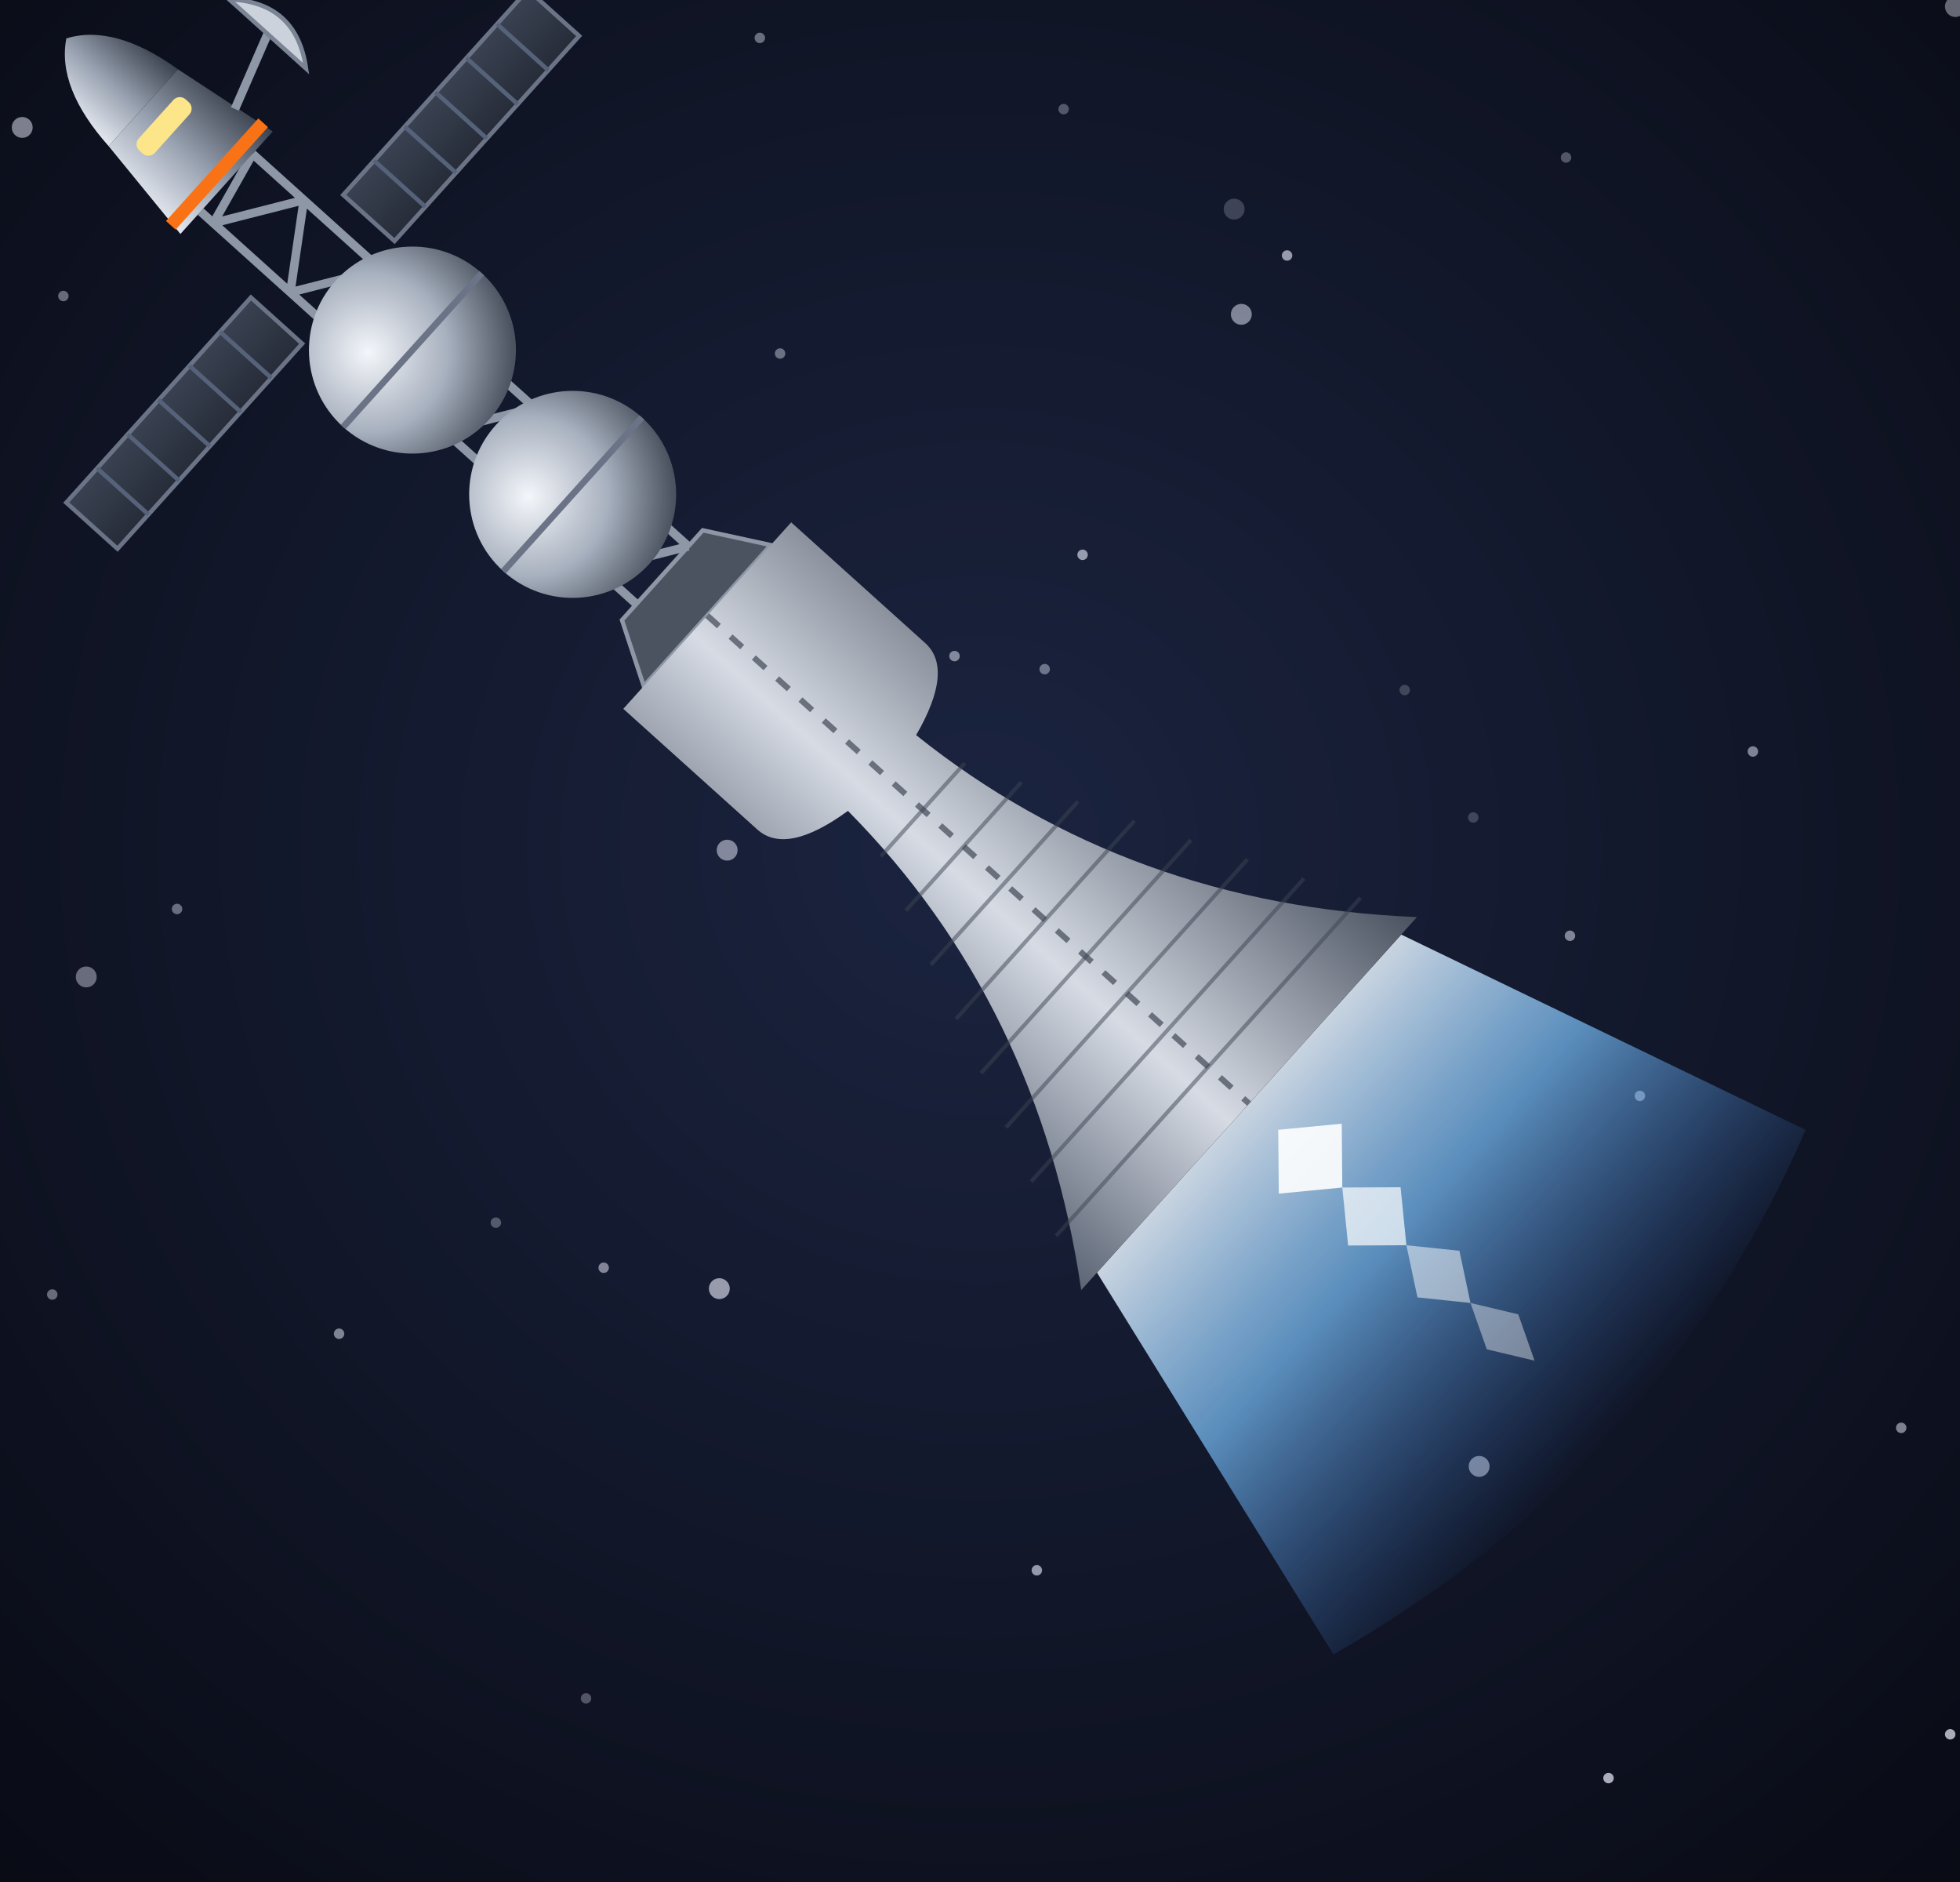
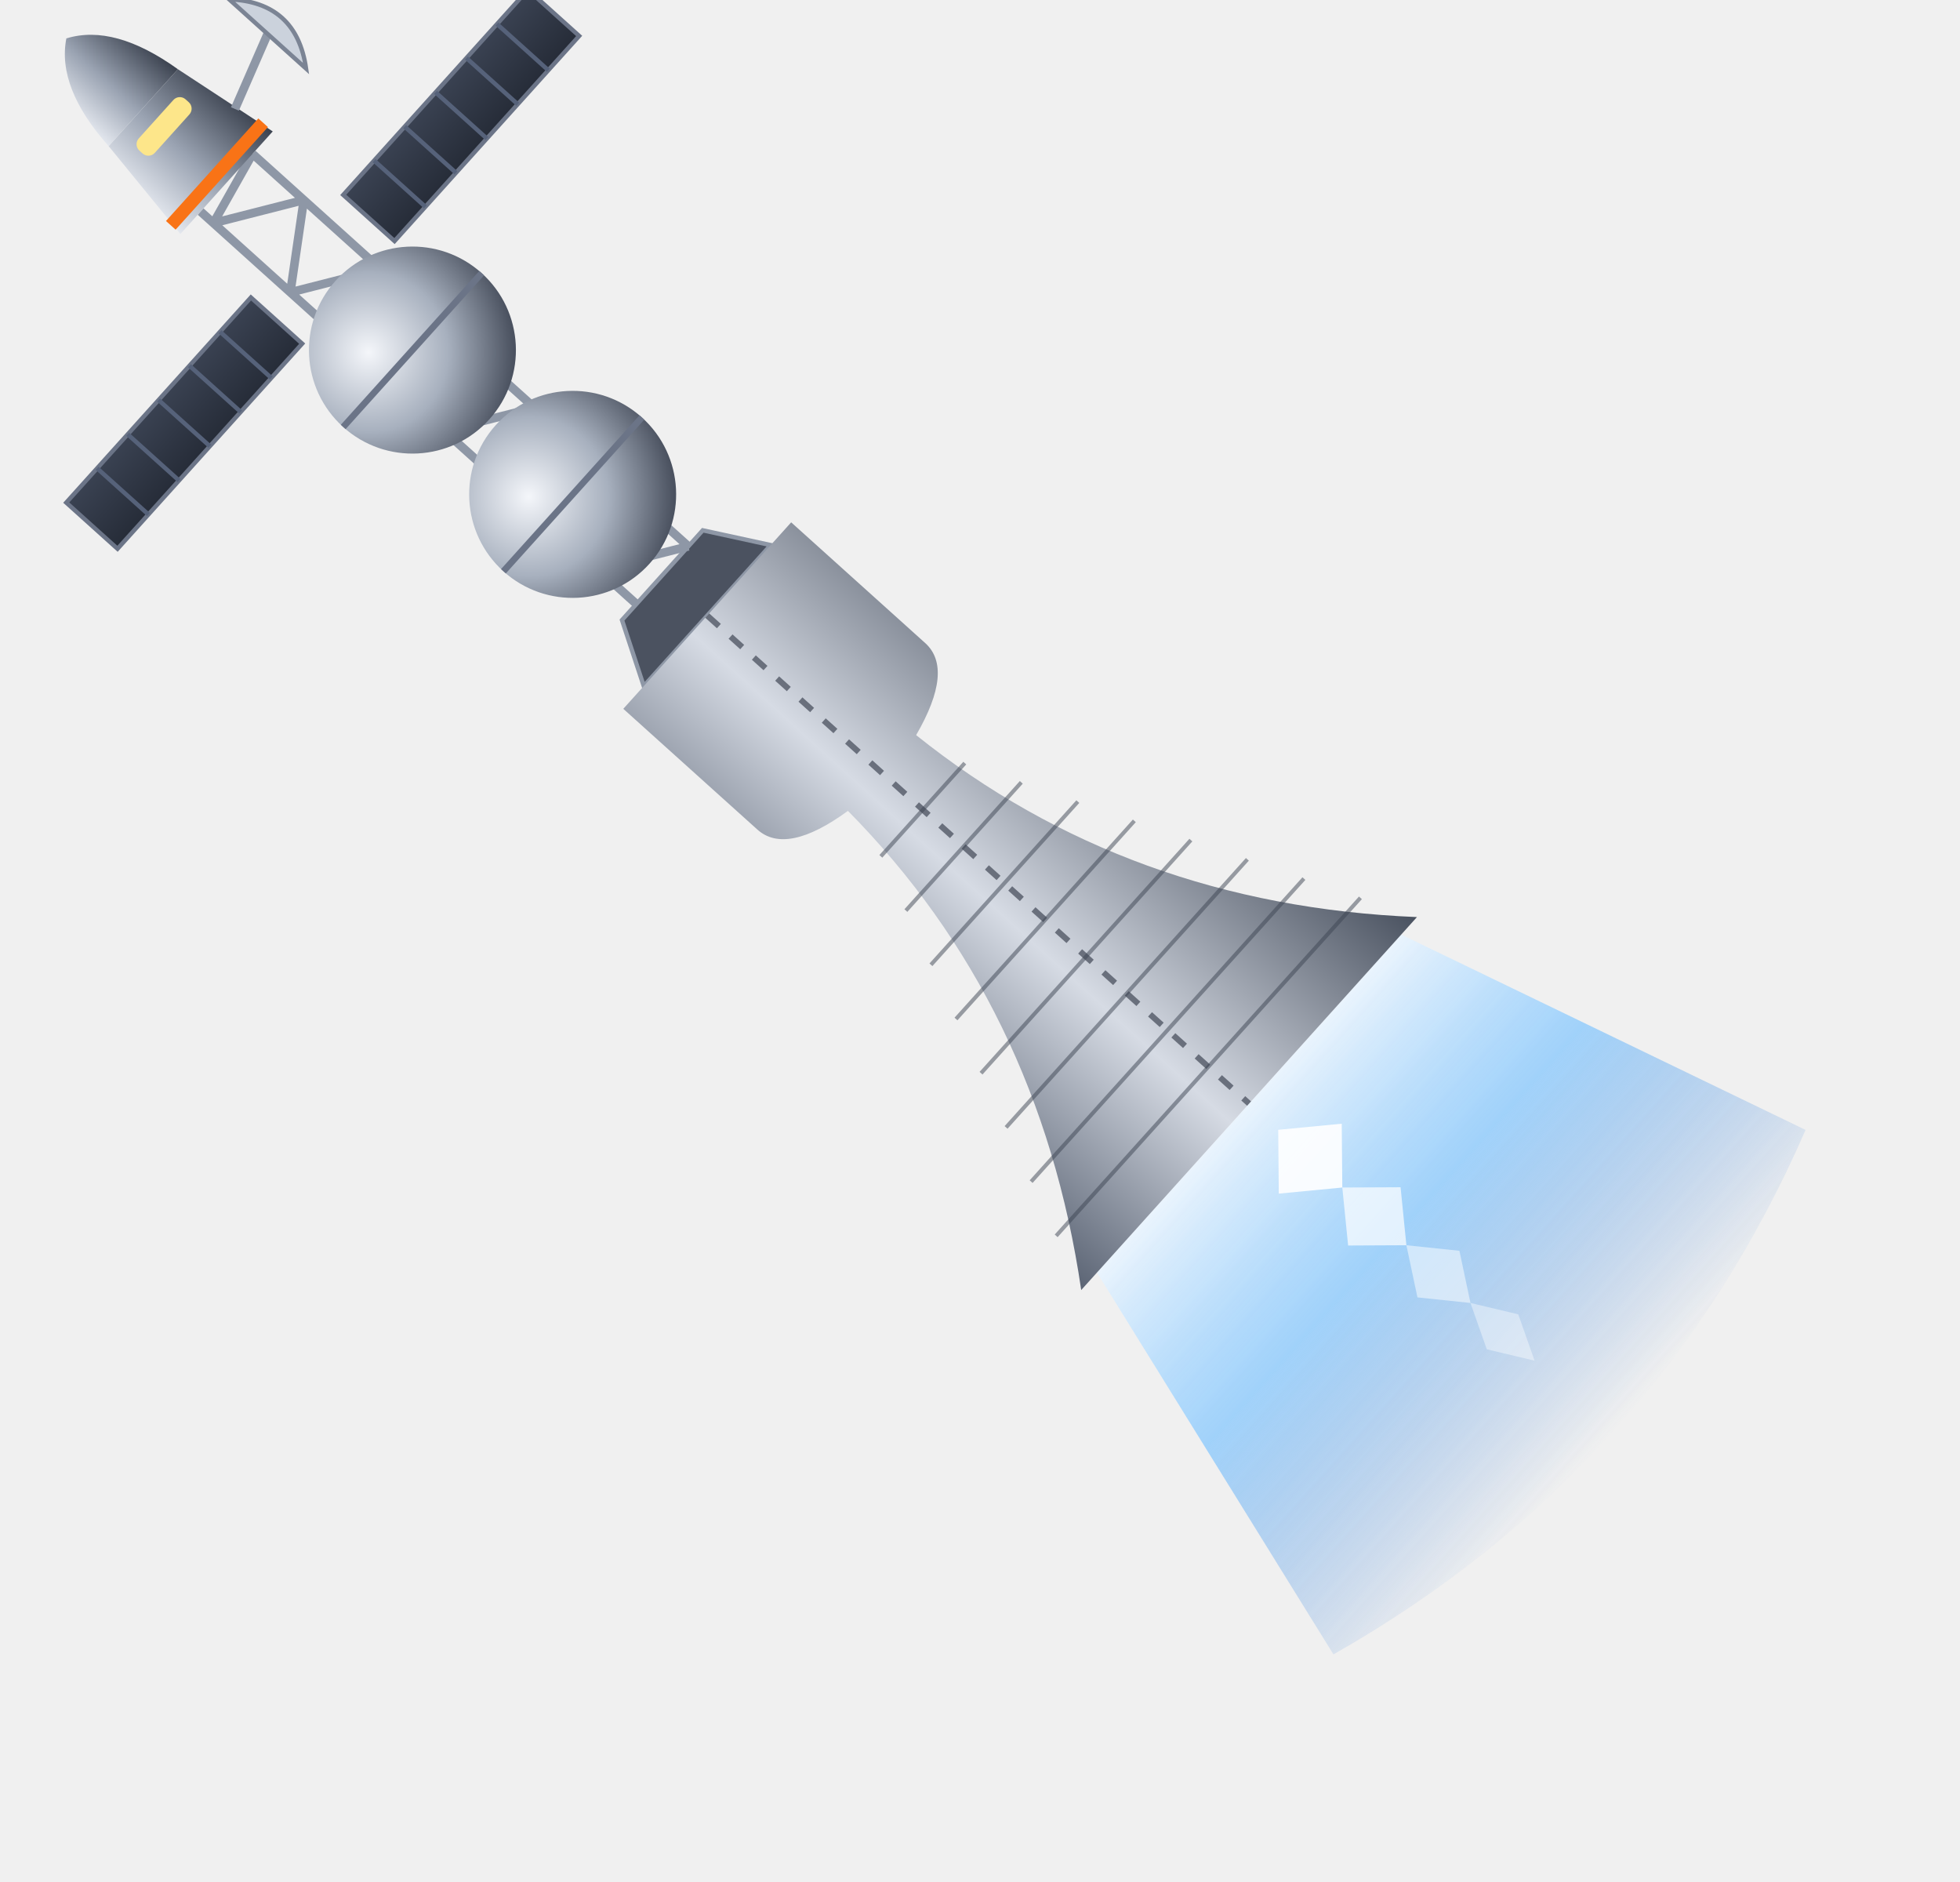
<svg xmlns="http://www.w3.org/2000/svg" viewBox="0 0 300 288" width="300" height="288">
  <defs>
    <filter id="glow" x="-50%" y="-50%" width="200%" height="200%">
      <feGaussianBlur stdDeviation="4" result="b" />
      <feMerge>
        <feMergeNode in="b" />
        <feMergeNode in="SourceGraphic" />
      </feMerge>
    </filter>
    <filter id="soft" x="-50%" y="-50%" width="200%" height="200%">
      <feGaussianBlur stdDeviation="9" />
    </filter>
    <radialGradient id="bg" cx="50%" cy="45%" r="85%">
      <stop offset="0%" stop-color="#1b2440" />
      <stop offset="100%" stop-color="#06070e" />
    </radialGradient>
    <linearGradient id="metal" x1="0" y1="0" x2="1" y2="0">
      <stop offset="0" stop-color="#5b6474" stop-opacity="1" />
      <stop offset="0.45" stop-color="#d6dbe4" stop-opacity="1" />
      <stop offset="1" stop-color="#4a5260" stop-opacity="1" />
    </linearGradient>
    <linearGradient id="ex" x1="0" y1="0" x2="0" y2="1">
      <stop offset="0" stop-color="#e8f4ff" stop-opacity="1" />
      <stop offset="0.4" stop-color="#7cc4ff" stop-opacity="0.8" />
      <stop offset="1" stop-color="#3a7bd5" stop-opacity="0" />
    </linearGradient>
    <linearGradient id="shHull" x1="0" y1="0" x2="1" y2="0">
      <stop offset="0" stop-color="#e3e7ee" stop-opacity="1" />
      <stop offset="0.45" stop-color="#9aa3b2" stop-opacity="1" />
      <stop offset="1" stop-color="#3b424f" stop-opacity="1" />
    </linearGradient>
    <radialGradient id="shTank" cx="35%" cy="35%" r="70%">
      <stop offset="0" stop-color="#f4f6fa" stop-opacity="1" />
      <stop offset="0.55" stop-color="#a7b0be" stop-opacity="1" />
      <stop offset="1" stop-color="#4b5260" stop-opacity="1" />
    </radialGradient>
    <linearGradient id="shRad" x1="0" y1="0" x2="0" y2="1">
      <stop offset="0" stop-color="#3a4252" stop-opacity="1" />
      <stop offset="1" stop-color="#262c38" stop-opacity="1" />
    </linearGradient>
    <linearGradient id="shPv" x1="0" y1="0" x2="0" y2="1">
      <stop offset="0" stop-color="#1e3a8a" stop-opacity="1" />
      <stop offset="1" stop-color="#172554" stop-opacity="1" />
    </linearGradient>
  </defs>
-   <rect width="300" height="288" fill="url(#bg)" />
-   <circle cx="92.4" cy="194" r="0.8" fill="#eef0ff" opacity="0.5" />
-   <circle cx="182.8" cy="140.2" r="0.8" fill="#eef0ff" opacity="0.5" />
-   <circle cx="53.5" cy="63.7" r="0.8" fill="#eef0ff" opacity="0.4" />
-   <circle cx="89.7" cy="259.9" r="0.8" fill="#eef0ff" opacity="0.3" />
-   <circle cx="65.3" cy="21.1" r="1.6" fill="#eef0ff" opacity="0.3" />
-   <circle cx="110.1" cy="197.2" r="1.6" fill="#eef0ff" opacity="0.6" />
-   <circle cx="75.9" cy="187.1" r="0.8" fill="#eef0ff" opacity="0.3" />
-   <circle cx="3.4" cy="19.5" r="1.6" fill="#eef0ff" opacity="0.5" />
-   <circle cx="188.9" cy="32" r="1.6" fill="#eef0ff" opacity="0.2" />
-   <circle cx="251" cy="167.7" r="0.8" fill="#eef0ff" opacity="0.5" />
-   <circle cx="197" cy="39.1" r="0.8" fill="#eef0ff" opacity="0.6" />
-   <circle cx="190" cy="48.1" r="1.6" fill="#eef0ff" opacity="0.5" />
-   <circle cx="215" cy="105.6" r="0.8" fill="#eef0ff" opacity="0.2" />
-   <circle cx="246.2" cy="272.1" r="0.8" fill="#eef0ff" opacity="0.7" />
-   <circle cx="13.2" cy="149.5" r="1.6" fill="#eef0ff" opacity="0.4" />
-   <circle cx="167.9" cy="192.8" r="0.8" fill="#eef0ff" opacity="0.2" />
-   <circle cx="51" cy="46.4" r="0.8" fill="#eef0ff" opacity="0.7" />
-   <circle cx="158.7" cy="240.3" r="0.8" fill="#eef0ff" opacity="0.6" />
-   <circle cx="9.7" cy="45.3" r="0.8" fill="#eef0ff" opacity="0.4" />
-   <circle cx="111.3" cy="130.1" r="1.6" fill="#eef0ff" opacity="0.5" />
-   <circle cx="226.4" cy="224.4" r="1.6" fill="#eef0ff" opacity="0.5" />
-   <circle cx="240.3" cy="143.2" r="0.8" fill="#eef0ff" opacity="0.5" />
-   <circle cx="27.1" cy="139.1" r="0.8" fill="#eef0ff" opacity="0.4" />
-   <circle cx="116.3" cy="5.8" r="0.8" fill="#eef0ff" opacity="0.4" />
-   <circle cx="159.9" cy="102.4" r="0.8" fill="#eef0ff" opacity="0.4" />
-   <circle cx="298.5" cy="265.4" r="0.8" fill="#eef0ff" opacity="0.7" />
-   <circle cx="28.5" cy="64.6" r="0.8" fill="#eef0ff" opacity="0.3" />
-   <circle cx="268.3" cy="115" r="0.8" fill="#eef0ff" opacity="0.5" />
-   <circle cx="225.5" cy="125.1" r="0.8" fill="#eef0ff" opacity="0.2" />
-   <circle cx="162.8" cy="16.7" r="0.8" fill="#eef0ff" opacity="0.3" />
-   <circle cx="165.7" cy="84.9" r="0.8" fill="#eef0ff" opacity="0.6" />
-   <circle cx="8" cy="198.1" r="0.8" fill="#eef0ff" opacity="0.4" />
-   <circle cx="119.4" cy="54.1" r="0.8" fill="#eef0ff" opacity="0.4" />
-   <circle cx="51.9" cy="204.1" r="0.8" fill="#eef0ff" opacity="0.5" />
-   <circle cx="146.1" cy="100.4" r="0.8" fill="#eef0ff" opacity="0.5" />
-   <circle cx="98.2" cy="80.9" r="0.8" fill="#eef0ff" opacity="0.3" />
-   <circle cx="127" cy="88.6" r="0.8" fill="#eef0ff" opacity="0.5" />
-   <circle cx="239.7" cy="24.1" r="0.8" fill="#eef0ff" opacity="0.3" />
-   <circle cx="299.3" cy="1" r="1.6" fill="#eef0ff" opacity="0.4" />
-   <circle cx="291" cy="218.5" r="0.8" fill="#eef0ff" opacity="0.5" />
  <g transform="translate(18 4) rotate(-48 150 144) translate(150 144) scale(0.6) translate(-150 -144)">
    <g transform="translate(150 10) rotate(0) scale(1.1)">
      <path d="M-22,0 L22,0 L14,-14 L-14,-14 Z" fill="#4b5260" stroke="#8e97a6" stroke-width="1" />
      <path d="M-9,-14 L-9,-150 M9,-14 L9,-150 M9,-14 L-9,-26 M-9,-26 L9,-38 M9,-38 L-9,-50 M-9,-50 L9,-62 M9,-62 L-9,-74 M-9,-74 L9,-86 M9,-86 L-9,-98 M-9,-98 L9,-110 M9,-110 L-9,-122 M-9,-122 L9,-134 M9,-134 L-9,-146 M-9,-146 L9,-150" stroke="#8e97a6" stroke-width="2" fill="none" />
      <rect x="-80" y="-128" width="64" height="16" fill="url(#shRad)" stroke="#6b7487" stroke-width="1" />
      <line x1="-69.3" y1="-128" x2="-69.3" y2="-112" stroke="#56627a" stroke-width="1" />
      <line x1="-58.7" y1="-128" x2="-58.7" y2="-112" stroke="#56627a" stroke-width="1" />
      <line x1="-48" y1="-128" x2="-48" y2="-112" stroke="#56627a" stroke-width="1" />
      <line x1="-37.3" y1="-128" x2="-37.3" y2="-112" stroke="#56627a" stroke-width="1" />
      <line x1="-26.7" y1="-128" x2="-26.7" y2="-112" stroke="#56627a" stroke-width="1" />
      <rect x="16" y="-128" width="64" height="16" fill="url(#shRad)" stroke="#6b7487" stroke-width="1" />
      <line x1="26.7" y1="-128" x2="26.7" y2="-112" stroke="#56627a" stroke-width="1" />
      <line x1="37.3" y1="-128" x2="37.3" y2="-112" stroke="#56627a" stroke-width="1" />
      <line x1="48" y1="-128" x2="48" y2="-112" stroke="#56627a" stroke-width="1" />
      <line x1="58.7" y1="-128" x2="58.7" y2="-112" stroke="#56627a" stroke-width="1" />
      <line x1="69.3" y1="-128" x2="69.3" y2="-112" stroke="#56627a" stroke-width="1" />
      <circle cx="0" cy="-42" r="24" fill="url(#shTank)" />
      <line x1="-24" y1="-42" x2="24" y2="-42" stroke="#6b7487" stroke-width="1.5" />
      <circle cx="0" cy="-92" r="24" fill="url(#shTank)" />
      <line x1="-24" y1="-92" x2="24" y2="-92" stroke="#6b7487" stroke-width="1.5" />
      <path d="M-16,-150 L16,-150 L12,-176 L-12,-176 Z" fill="url(#shHull)" />
      <path d="M-12,-176 L12,-176 Q10,-194 0,-200 Q-10,-194 -12,-176 Z" fill="url(#shHull)" />
      <rect x="-8" y="-172" width="16" height="5" rx="2" fill="#fde68a" />
      <line x1="-16" y1="-153" x2="16" y2="-153" stroke="#f97316" stroke-width="3" />
      <line x1="14" y1="-160" x2="32" y2="-166" stroke="#8e97a6" stroke-width="2" />
      <path d="M32,-178 Q42,-166 32,-154 Z" fill="#cbd2dc" stroke="#7b8494" stroke-width="1" />
    </g>
    <path d="M92,196 L60,306     Q150,336 240,306 L208,196 Z" fill="url(#ex)" opacity="0.85" />
    <path d="M150,206 l12,11 l-12,11 l-12,-11 Z" fill="#ffffff" opacity="0.9" />
    <path d="M150,228 l10,11 l-10,11 l-10,-11 Z" fill="#ffffff" opacity="0.7" />
    <path d="M150,250 l8,11 l-8,11 l-8,-11 Z" fill="#ffffff" opacity="0.5" />
    <path d="M150,272 l6,11 l-6,11 l-6,-11 Z" fill="#ffffff" opacity="0.4" />
    <path d="M118,10 L182,10 L182,56     Q182,66 163,70 Q167,139.3 214,196     L86,196 Q133,139.3 137,70     Q118,66 118,56 Z" fill="url(#metal)" stroke="none" stroke-width="1.5" />
    <path d="M150,10 L150,196" stroke="#2a3140" stroke-width="1.5" stroke-dasharray="4 4" opacity="0.6" />
    <path d="M134,84 L166,84" stroke="#3c4452" stroke-width="1" opacity="0.5" />
    <path d="M128,98 L172,98" stroke="#3c4452" stroke-width="1" opacity="0.5" />
    <path d="M122,112 L178,112" stroke="#3c4452" stroke-width="1" opacity="0.5" />
    <path d="M116,126 L184,126" stroke="#3c4452" stroke-width="1" opacity="0.5" />
    <path d="M110,140 L190,140" stroke="#3c4452" stroke-width="1" opacity="0.5" />
    <path d="M104,154 L196,154" stroke="#3c4452" stroke-width="1" opacity="0.5" />
    <path d="M98,168 L202,168" stroke="#3c4452" stroke-width="1" opacity="0.5" />
    <path d="M92,182 L208,182" stroke="#3c4452" stroke-width="1" opacity="0.5" />
  </g>
</svg>
